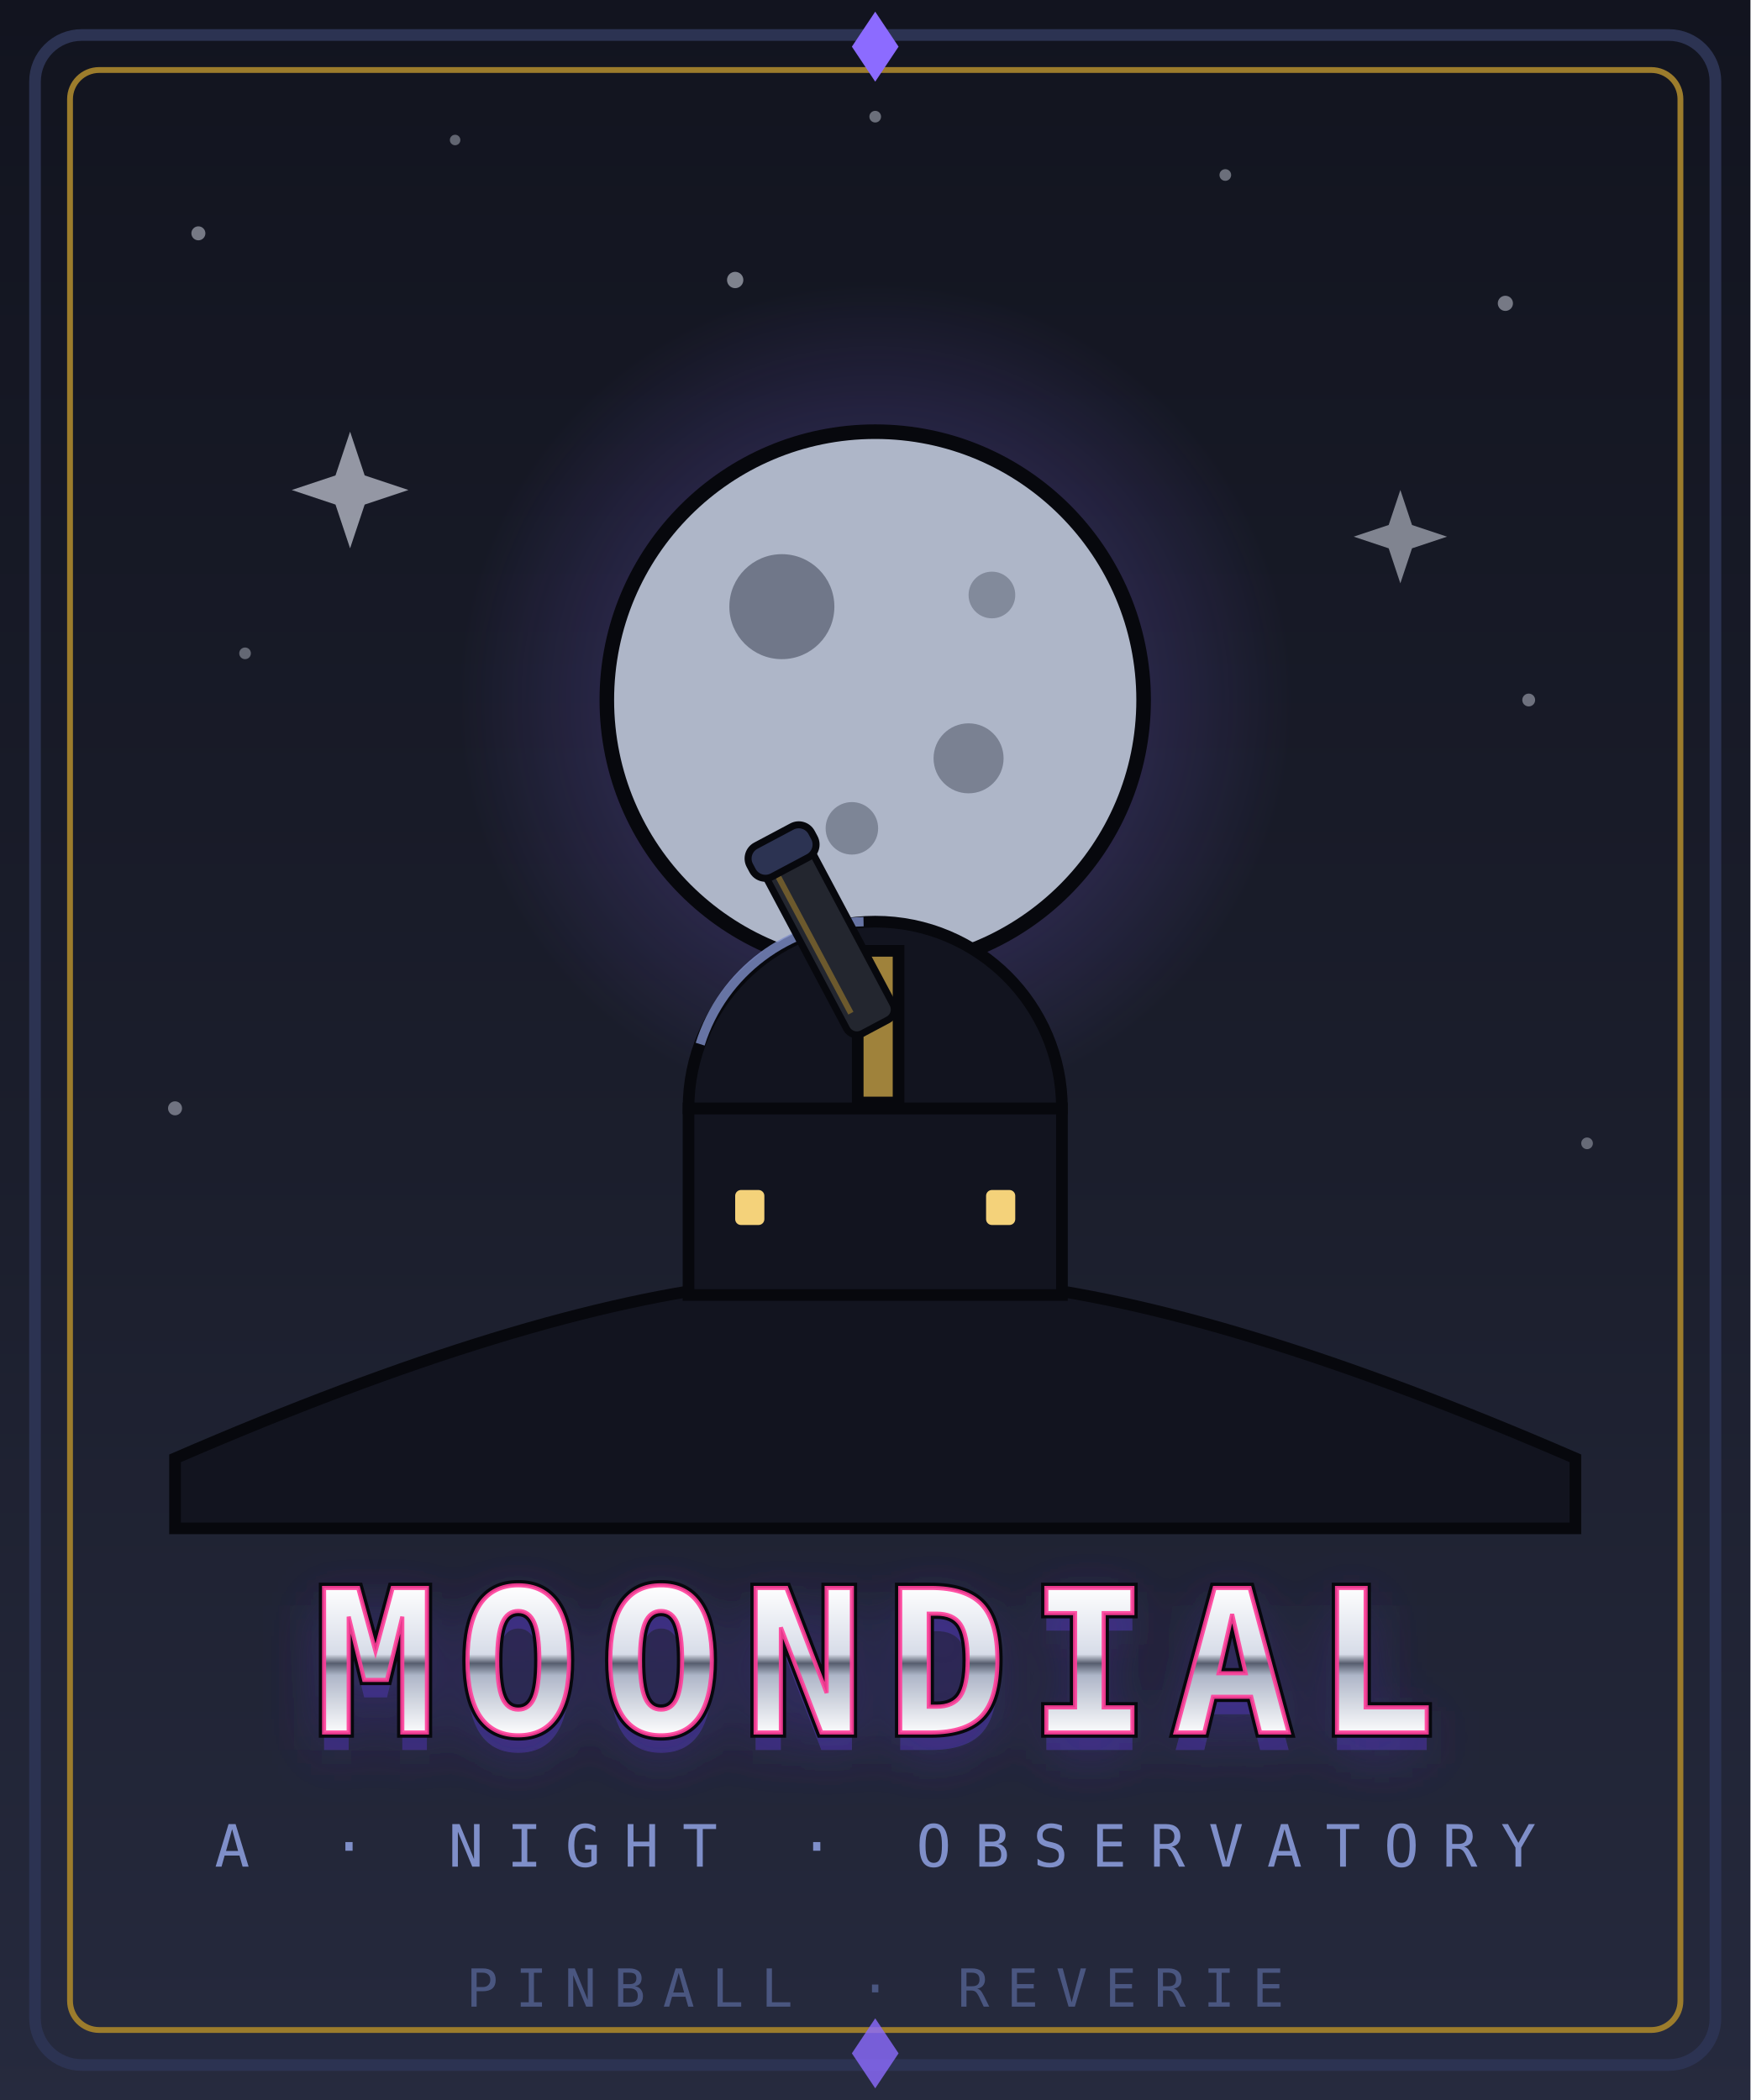
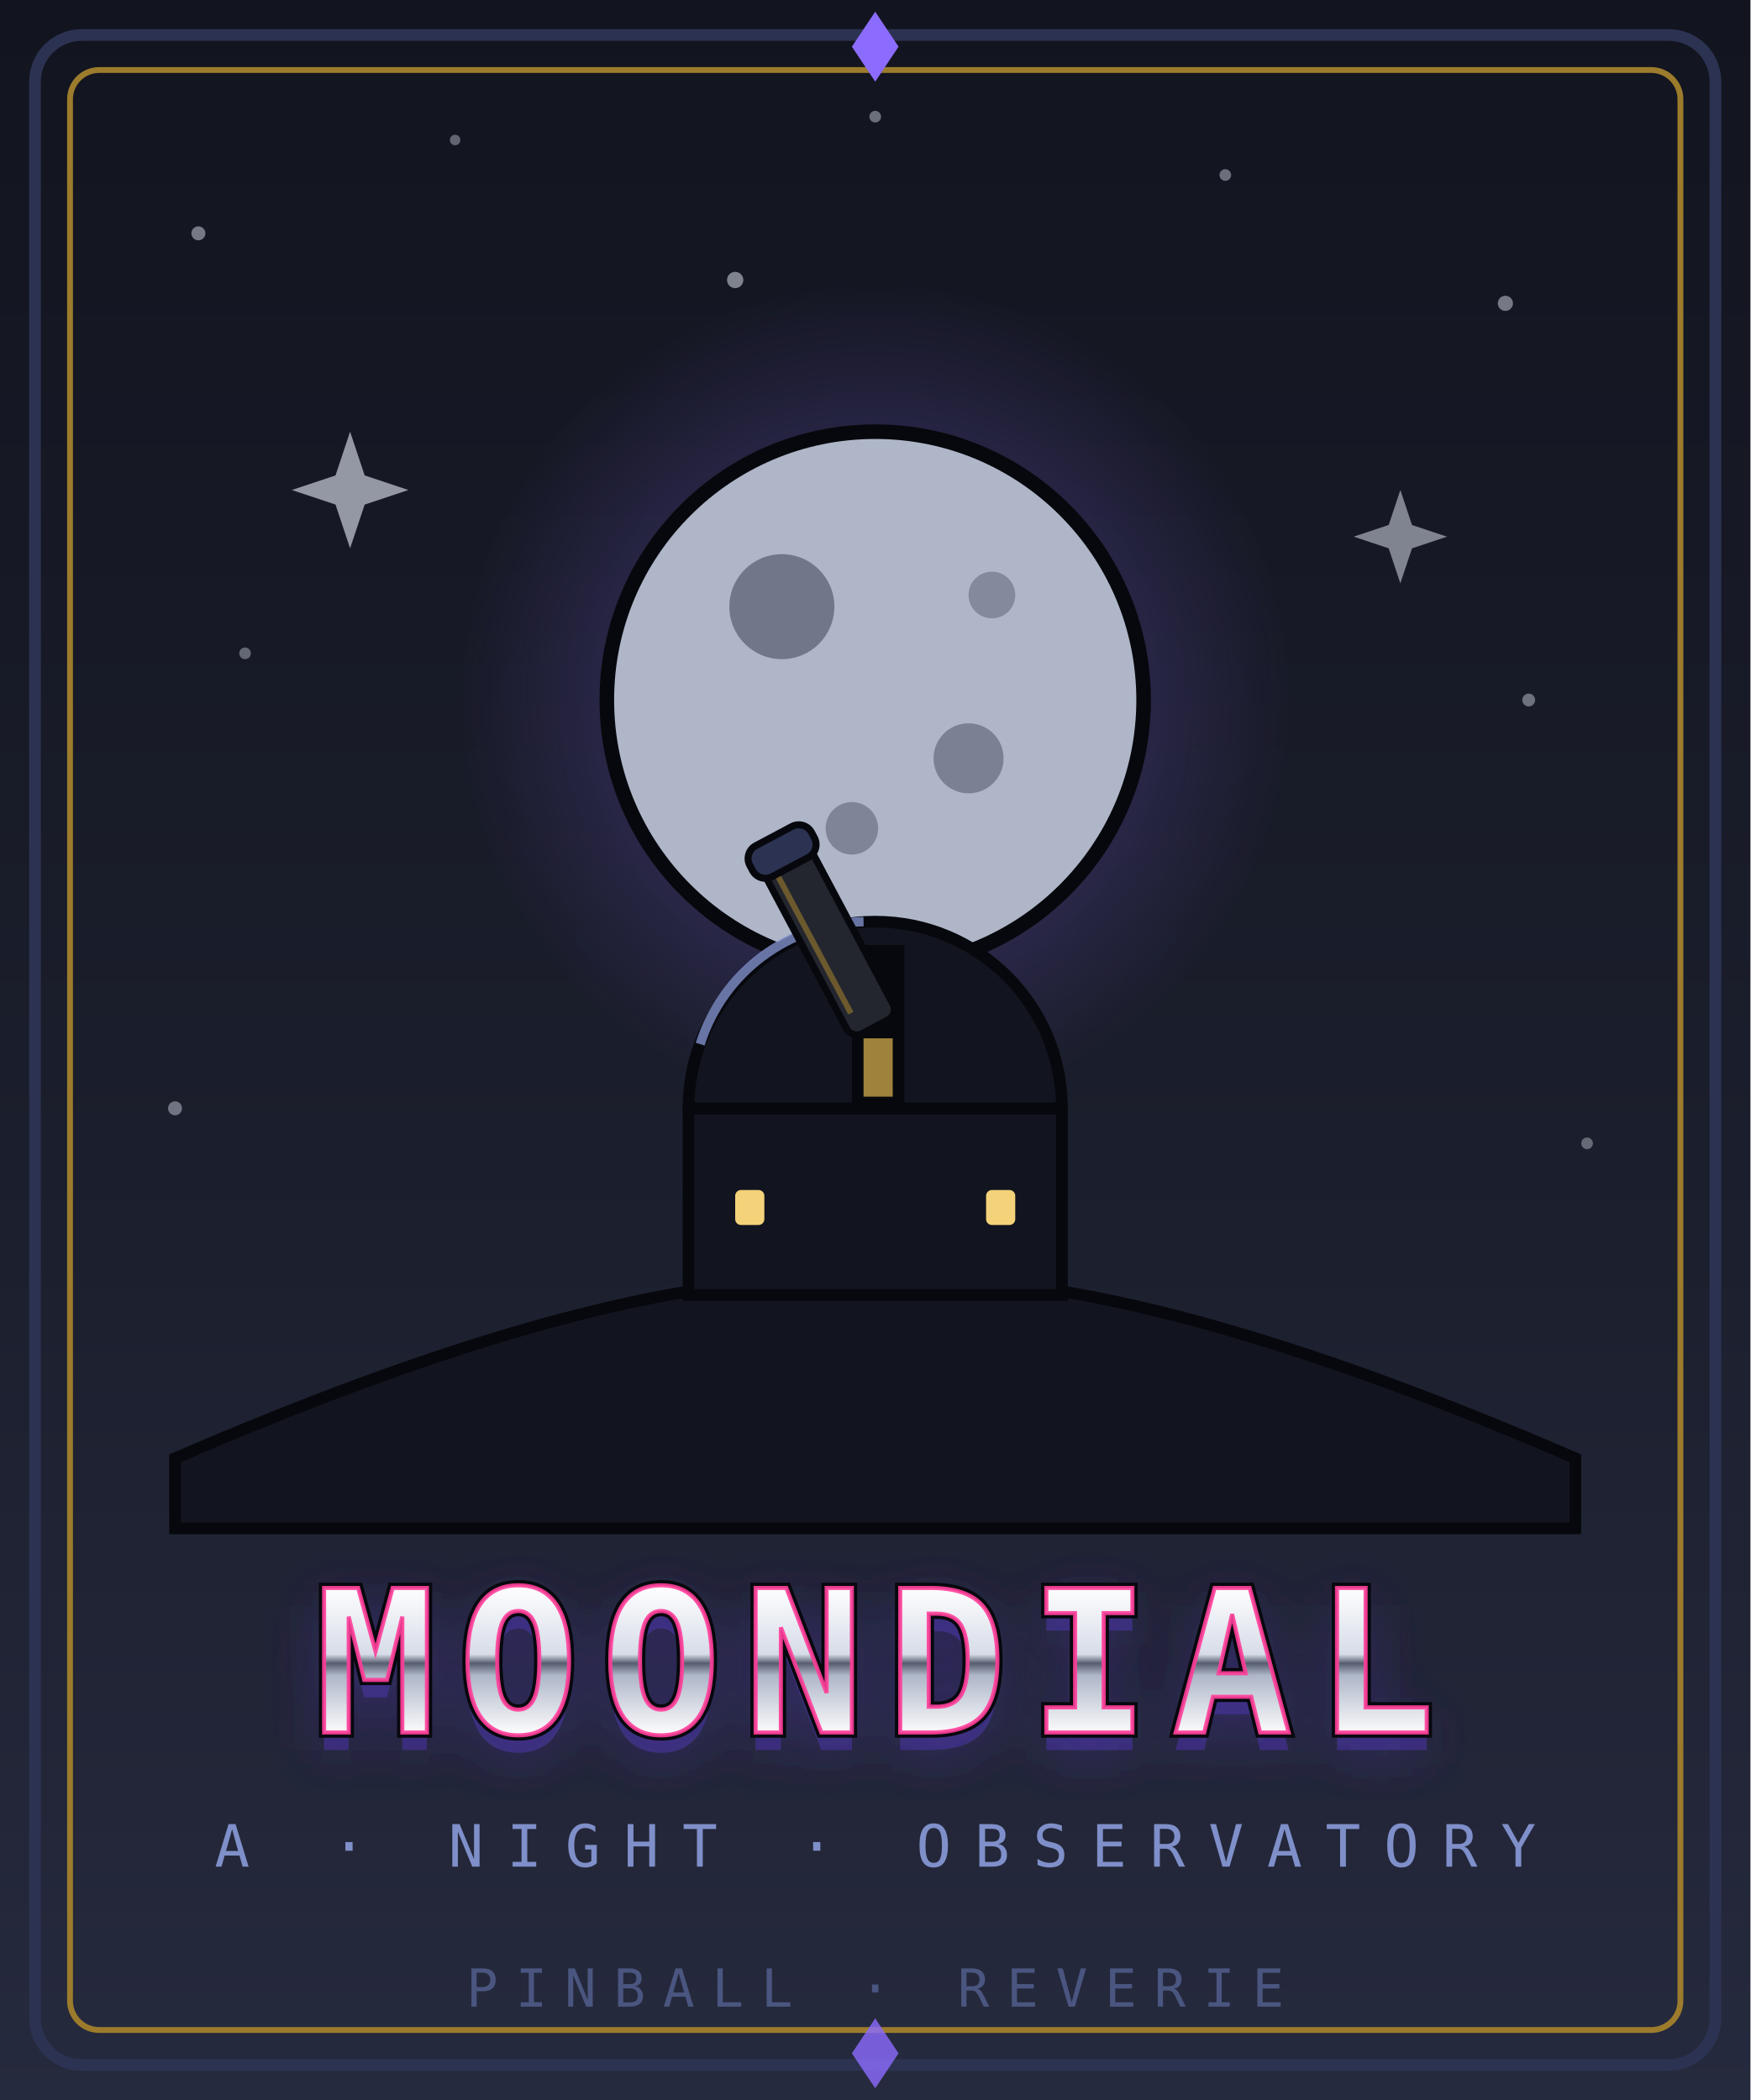
<svg xmlns="http://www.w3.org/2000/svg" viewBox="0 0 300 360" width="300" height="360">
  <defs>
    <linearGradient id="bgSky" x1="0" y1="0" x2="0" y2="1">
      <stop offset="0" stop-color="#12141f" />
      <stop offset="0.55" stop-color="#1b1e2c" />
      <stop offset="1" stop-color="#262a3e" />
    </linearGradient>
    <radialGradient id="bgMoonGlow" cx="0.5" cy="0.5" r="0.5">
      <stop offset="0" stop-color="#8c6bff" stop-opacity="0.4" />
      <stop offset="1" stop-color="#8c6bff" stop-opacity="0" />
    </radialGradient>
    <linearGradient id="bgChrome" x1="0" y1="0" x2="0" y2="1">
      <stop offset="0" stop-color="#ffffff" />
      <stop offset="0.46" stop-color="#d7dce8" />
      <stop offset="0.52" stop-color="#565d6e" />
      <stop offset="0.60" stop-color="#aeb6c8" />
      <stop offset="1" stop-color="#ffffff" />
    </linearGradient>
    <filter id="bgGlow" x="-40%" y="-40%" width="180%" height="180%">
      <feGaussianBlur stdDeviation="5" result="b" />
      <feMerge>
        <feMergeNode in="b" />
        <feMergeNode in="SourceGraphic" />
      </feMerge>
    </filter>
  </defs>
  <rect width="300" height="360" fill="url(#bgSky)" />
  <g fill="#d7dce8">
    <circle cx="34" cy="40" r="1.2" opacity="0.5" />
    <circle cx="78" cy="24" r="0.9" opacity="0.4" />
    <circle cx="126" cy="48" r="1.4" opacity="0.55" />
    <circle cx="210" cy="30" r="1.0" opacity="0.45" />
    <circle cx="258" cy="52" r="1.3" opacity="0.5" />
    <circle cx="42" cy="112" r="1.0" opacity="0.4" />
    <circle cx="262" cy="120" r="1.1" opacity="0.45" />
    <circle cx="30" cy="190" r="1.2" opacity="0.45" />
    <circle cx="272" cy="196" r="1.0" opacity="0.4" />
    <circle cx="58" cy="252" r="0.9" opacity="0.35" />
    <circle cx="244" cy="258" r="1.1" opacity="0.4" />
    <circle cx="150" cy="20" r="1.0" opacity="0.45" />
    <path d="M 60 74 L 62.5 81.5 L 70 84 L 62.5 86.5 L 60 94 L 57.5 86.5 L 50 84 L 57.5 81.5 Z" opacity="0.65" />
    <path d="M 240 84 L 242 90 L 248 92 L 242 94 L 240 100 L 238 94 L 232 92 L 238 90 Z" opacity="0.55" />
  </g>
  <circle cx="150" cy="120" r="72" fill="url(#bgMoonGlow)" />
  <circle cx="150" cy="120" r="46" fill="#aeb6c8" stroke="#07080d" stroke-width="2.5" />
  <circle cx="134" cy="104" r="9" fill="#565d6e" opacity="0.7" />
  <circle cx="166" cy="130" r="6" fill="#565d6e" opacity="0.6" />
  <circle cx="146" cy="142" r="4.5" fill="#565d6e" opacity="0.55" />
  <circle cx="170" cy="102" r="4" fill="#565d6e" opacity="0.5" />
  <path d="M 30 250 Q 90 224 128 220 L 172 220 Q 210 224 270 250 L 270 262 L 30 262 Z" fill="#12141f" stroke="#07080d" stroke-width="2" />
  <rect x="118" y="190" width="64" height="32" fill="#12141f" stroke="#07080d" stroke-width="2" />
  <path d="M 118 190 A 32 32 0 0 1 182 190 Z" fill="#12141f" stroke="#07080d" stroke-width="2" />
  <path d="M 120 179 A 30 30 0 0 1 148 158" fill="none" stroke="#7f8fc9" stroke-width="1.6" opacity="0.8" />
  <rect x="146" y="162" width="9" height="28" fill="#07080d" />
-   <rect x="148" y="164" width="5" height="24" fill="#e0b64e" opacity="0.7" />
+   <rect x="148" y="178" width="5" height="10" fill="#e0b64e" opacity="0.7" />
  <g transform="rotate(-28 150 176)">
    <rect x="145.5" y="142" width="9" height="34" rx="2" fill="#23262f" stroke="#07080d" stroke-width="1.2" />
    <line x1="147.4" y1="145" x2="147.4" y2="172" stroke="#9c7c2c" stroke-width="1" opacity="0.6" />
    <rect x="144" y="139" width="12" height="6" rx="2.5" fill="#2c3352" stroke="#07080d" stroke-width="1.2" />
  </g>
  <g fill="#f4d27a">
    <rect x="126" y="204" width="5" height="6" rx="1" />
    <rect x="169" y="204" width="5" height="6" rx="1" />
  </g>
  <g filter="url(#bgGlow)">
    <text x="150" y="300" text-anchor="middle" font-family="ui-monospace, monospace" font-size="34" font-weight="800" letter-spacing="4" fill="#4e37a8" opacity="0.55">MOONDIAL</text>
  </g>
  <text x="150" y="297" text-anchor="middle" font-family="ui-monospace, monospace" font-size="34" font-weight="800" letter-spacing="4" fill="url(#bgChrome)" stroke="#07080d" stroke-width="1.8" paint-order="stroke">MOONDIAL</text>
  <text x="150" y="297" text-anchor="middle" font-family="ui-monospace, monospace" font-size="34" font-weight="800" letter-spacing="4" fill="none" stroke="#ff3e9a" stroke-width="0.7" opacity="0.9">MOONDIAL</text>
  <text x="150" y="320" text-anchor="middle" font-family="ui-monospace, monospace" font-size="10" letter-spacing="4" fill="#7f8fc9">A · NIGHT · OBSERVATORY</text>
  <text x="150" y="344" text-anchor="middle" font-family="ui-monospace, monospace" font-size="9" letter-spacing="3" fill="#4a5680">PINBALL · REVERIE</text>
  <g fill="none" stroke="#2c3352" stroke-width="2">
    <rect x="6" y="6" width="288" height="348" rx="8" />
    <rect x="12" y="12" width="276" height="336" rx="5" stroke="#9c7c2c" stroke-width="1" />
  </g>
  <g fill="#8c6bff">
    <path d="M 150 2 L 154 8 L 150 14 L 146 8 Z" />
    <path d="M 150 346 L 154 352 L 150 358 L 146 352 Z" opacity="0.8" />
  </g>
</svg>
